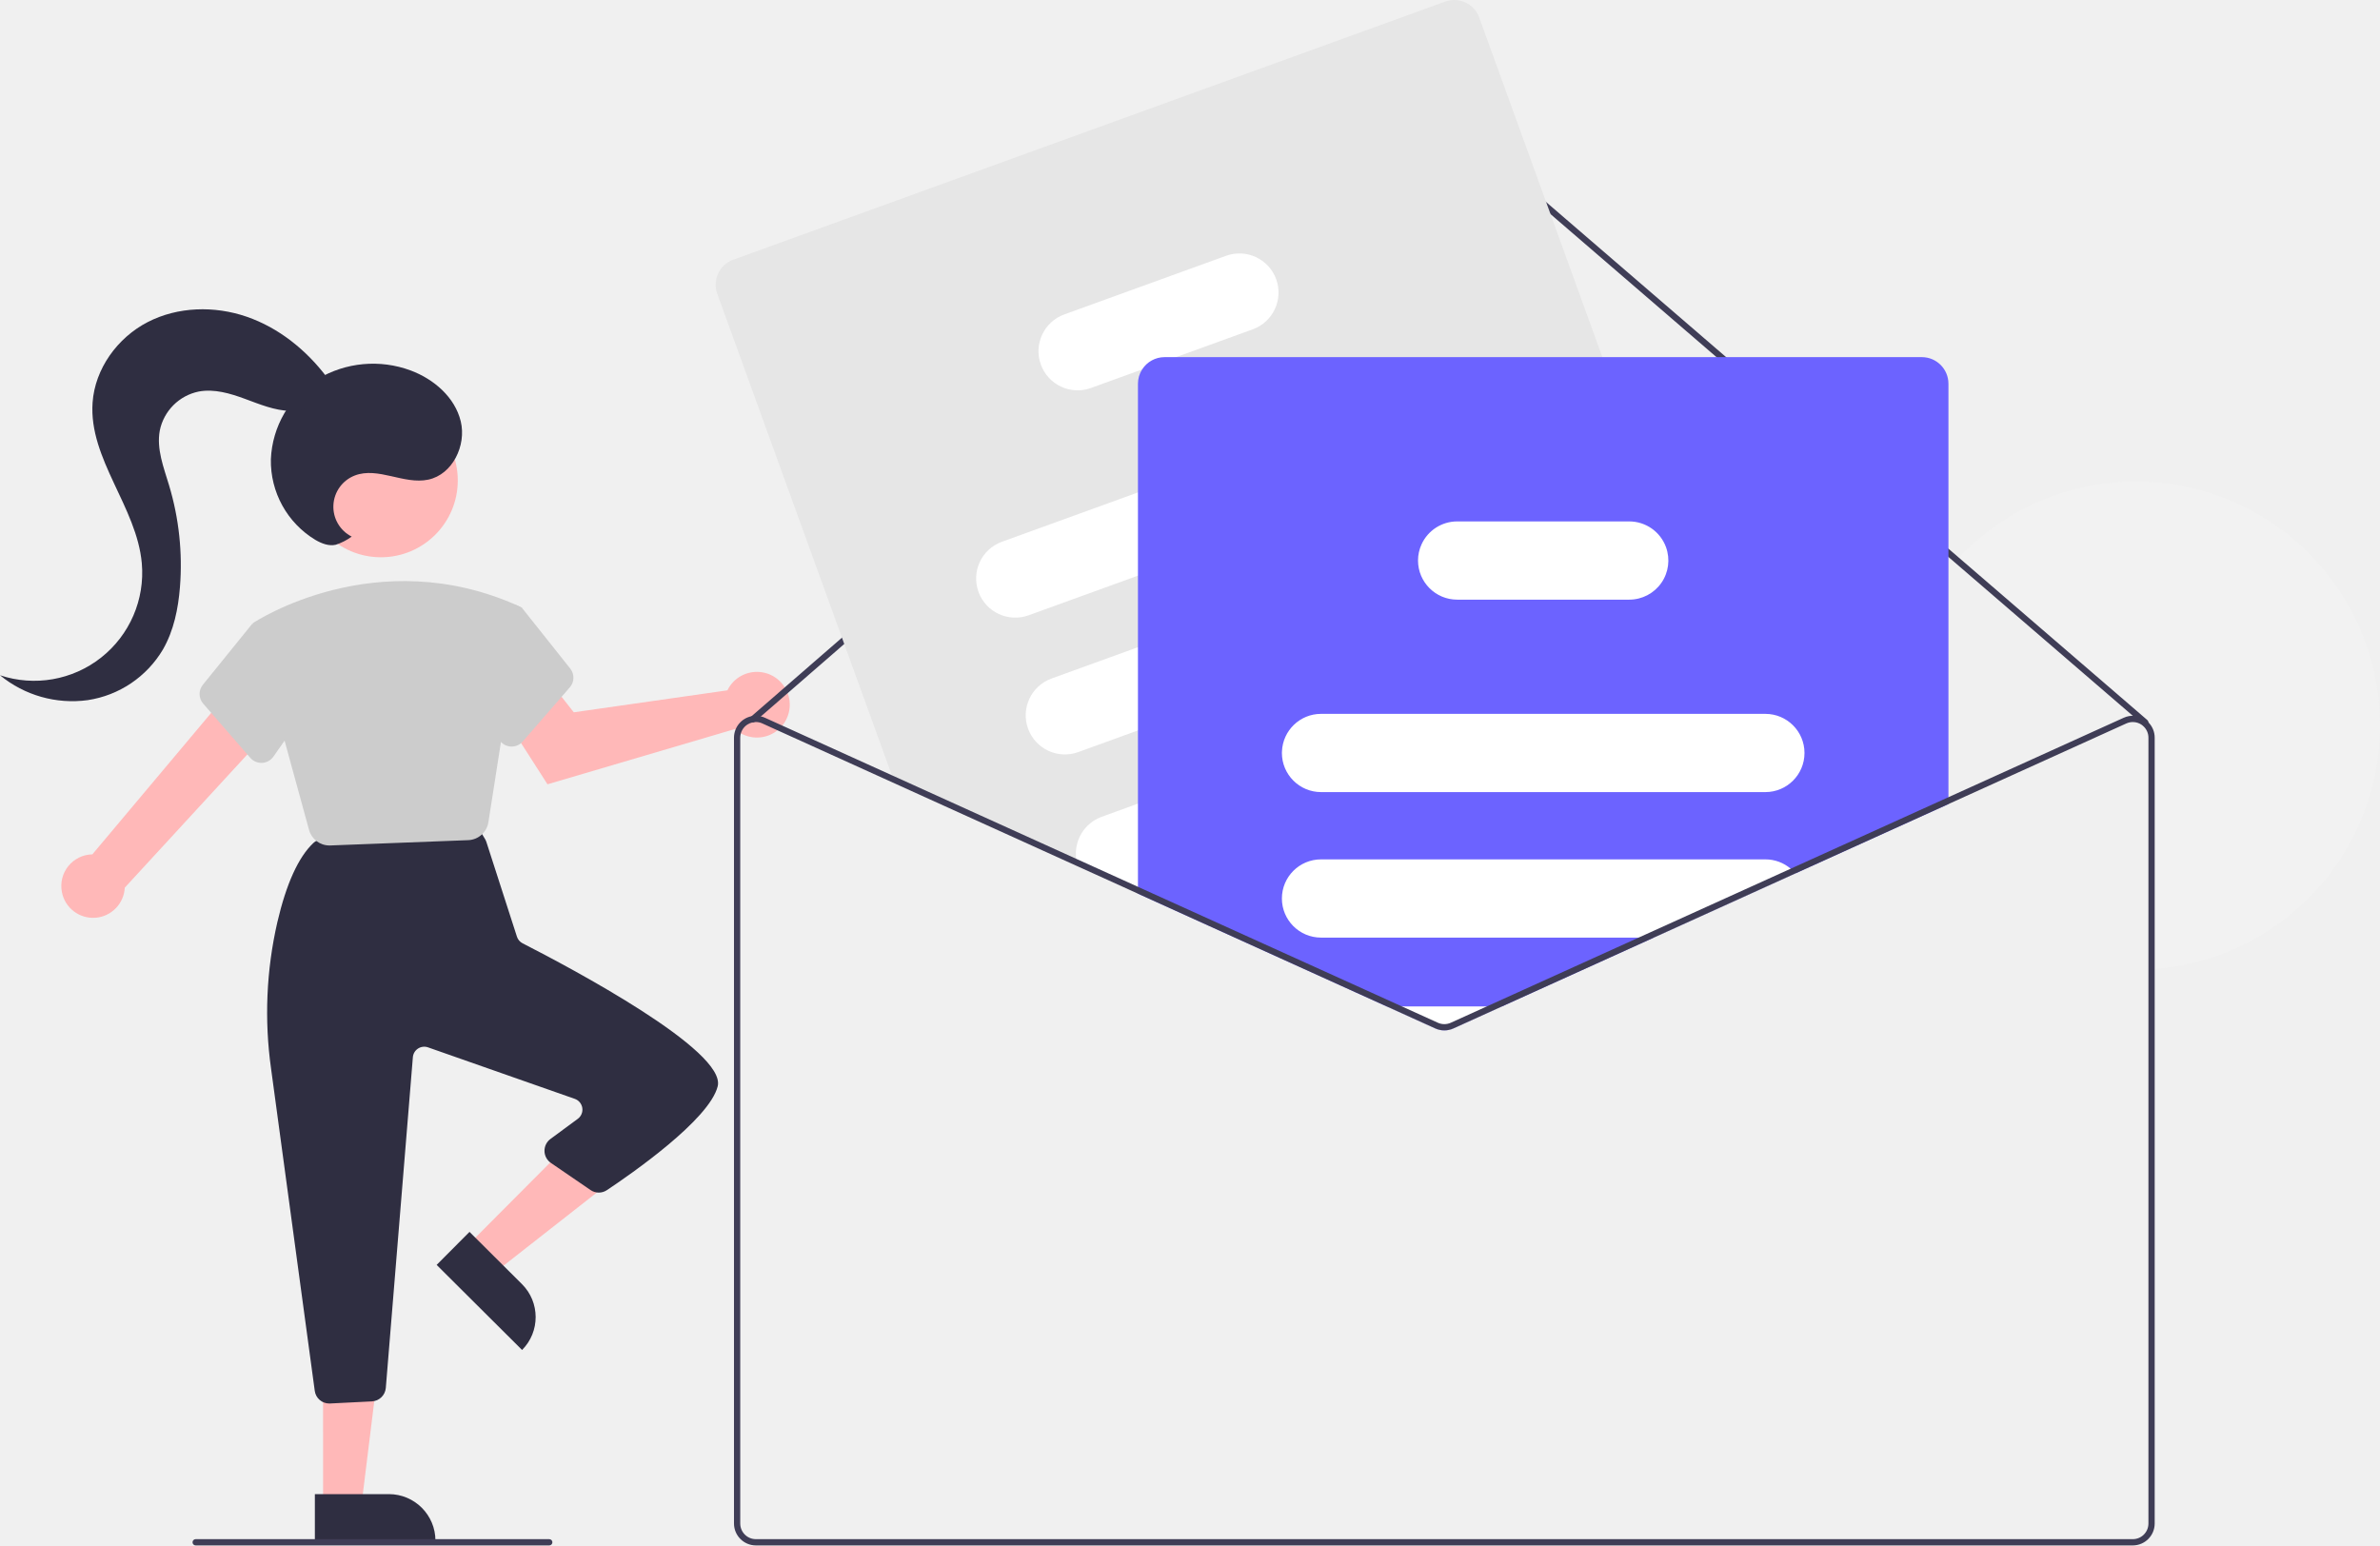
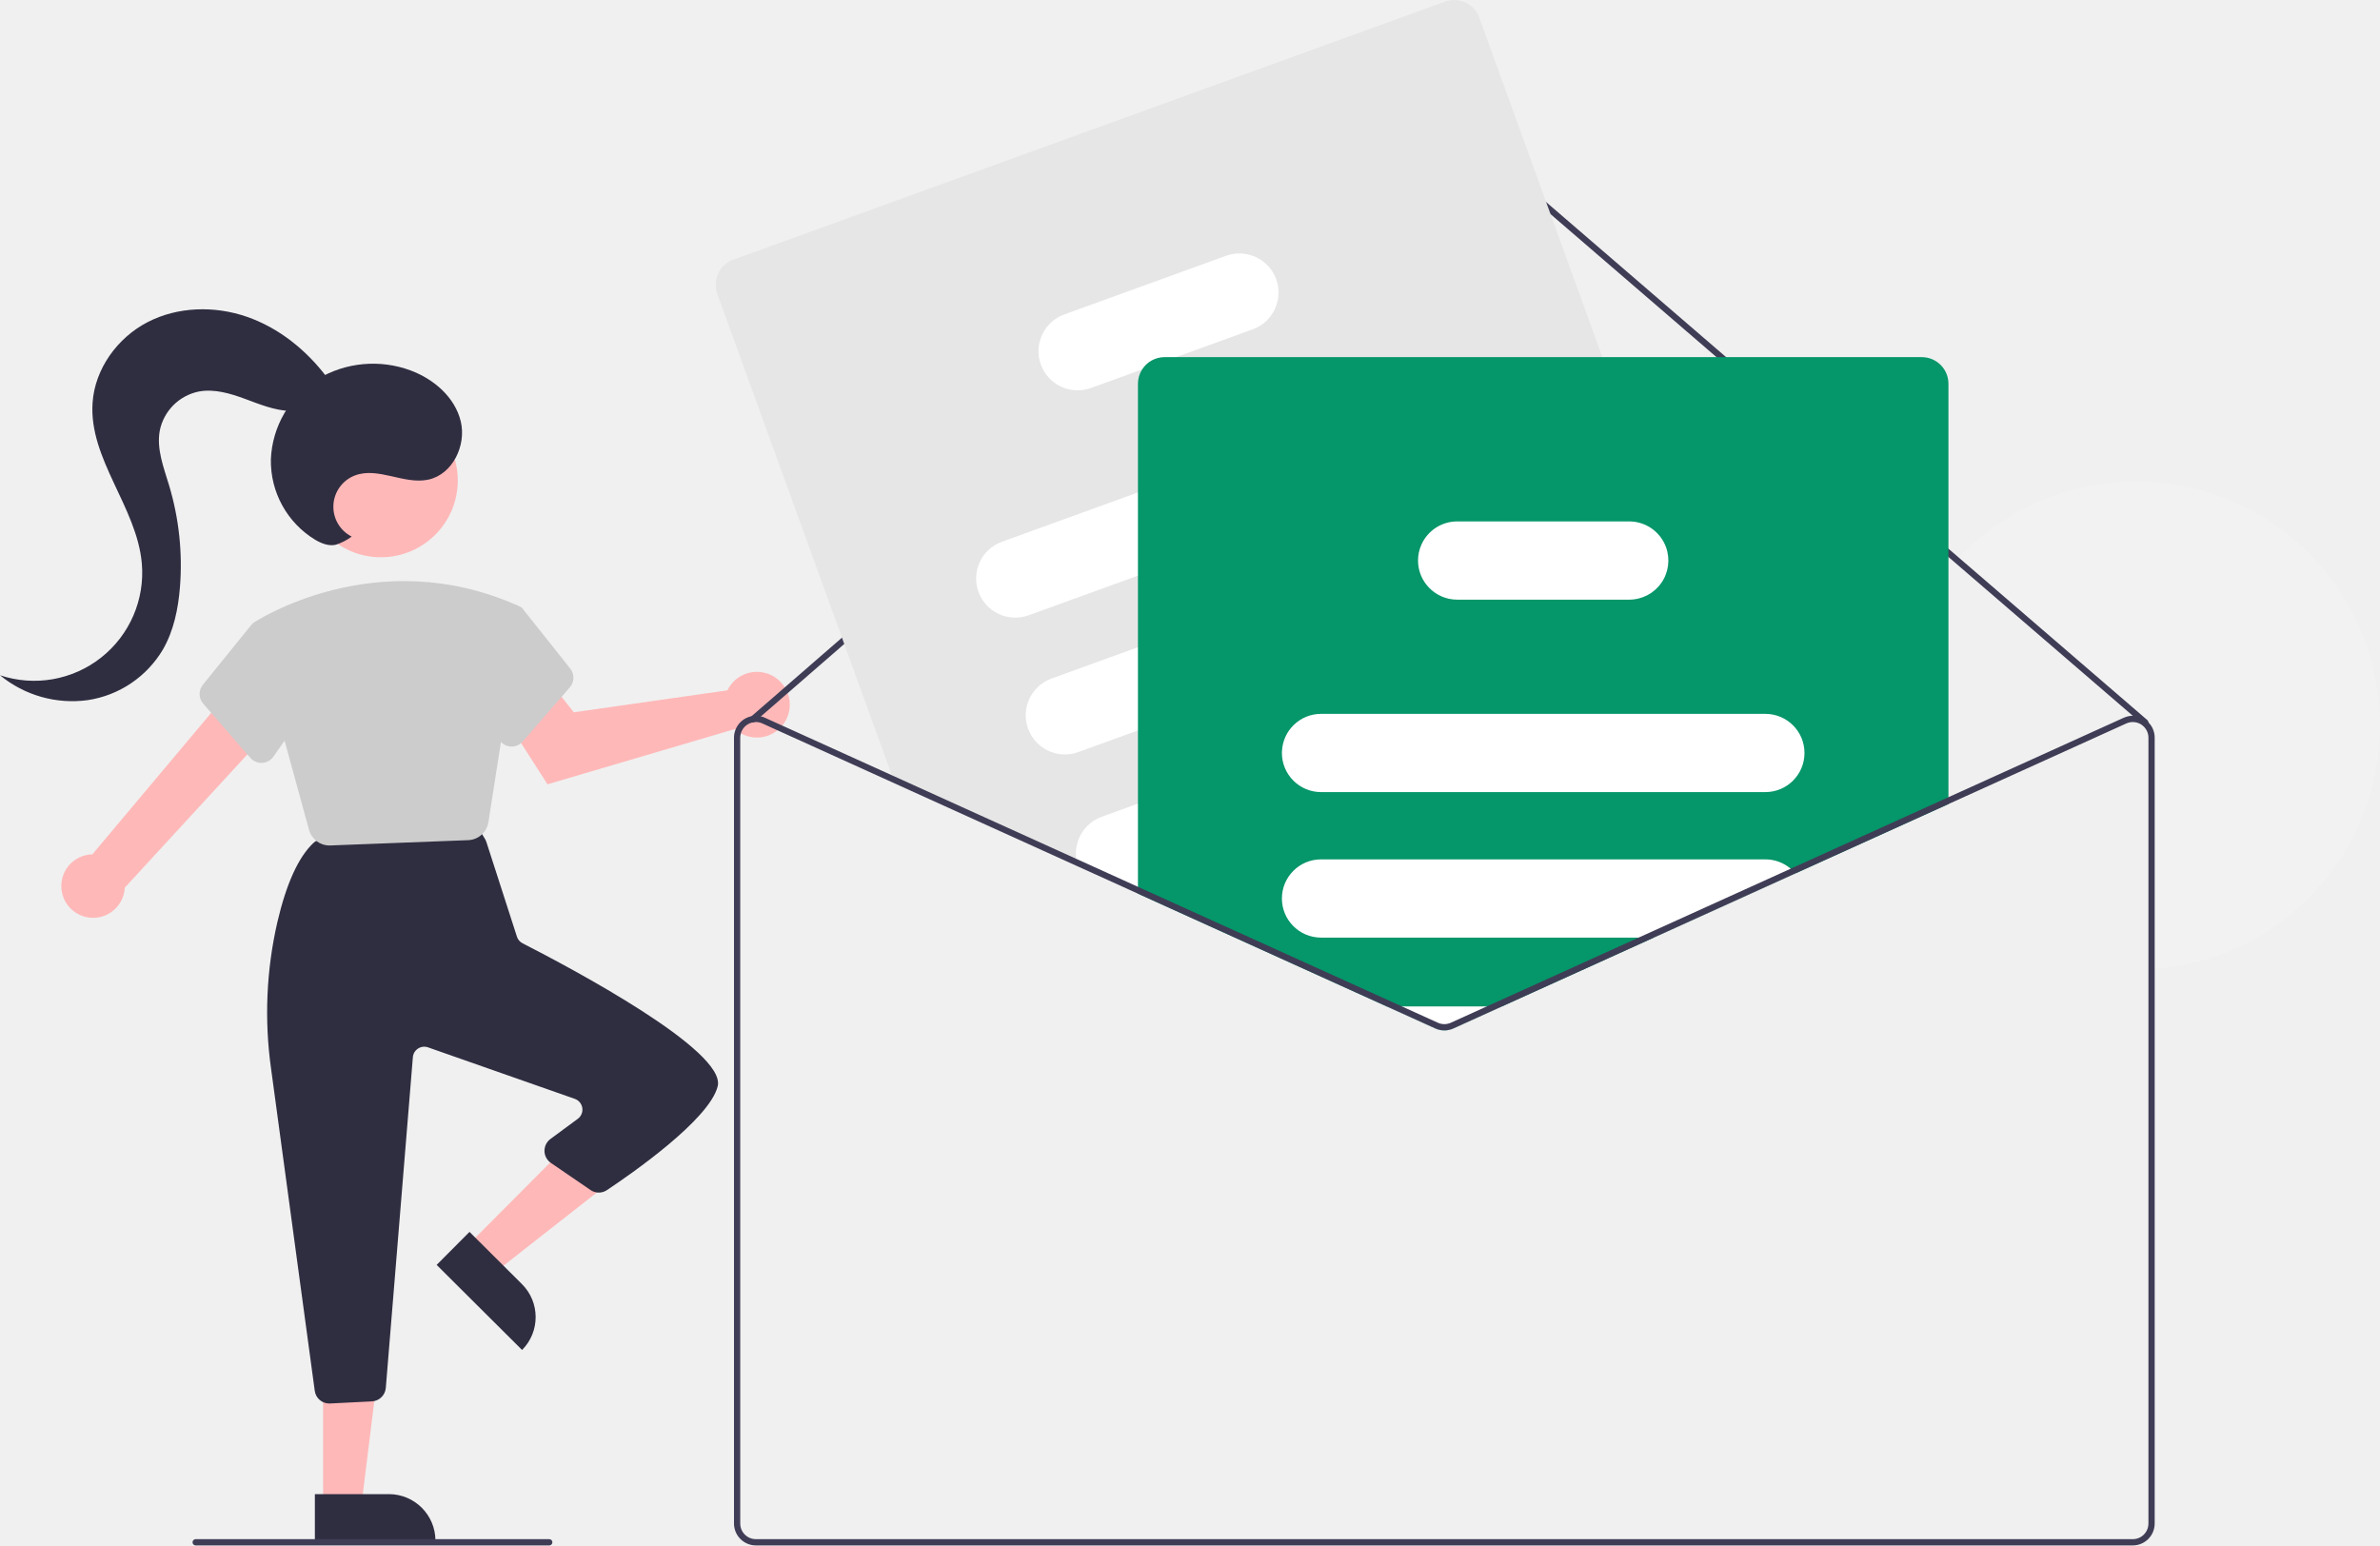
<svg xmlns="http://www.w3.org/2000/svg" id="b0e398ea-9313-46b3-a3ee-bf7f717038b1" data-name="Layer 1" width="760.554" height="493.87" viewBox="0 0 760.554 493.87">
  <path d="M980.277,434.935a77.996,77.996,0,0,1-72,77.77c-.66.05-1.33.1-2,.13v-74.03a4.959,4.959,0,0,0-1.84-3.86,1.247,1.247,0,0,0-.22-.18,1.861,1.861,0,0,0-.23-.16,5.001,5.001,0,0,0-4.77-.35l-.83-1.82a7.007,7.007,0,0,1,2.89-.63l-56.96-49.07c.44-.5.9-.99,1.36-1.48a78.007,78.007,0,0,1,134.6,53.68Z" transform="translate(-219.7232 -203.0649)" fill="#f2f2f2" />
  <path d="M239.501,488.121a10.087,10.087,0,0,1,9.73-12.023l44.962-53.523,11.225,14.352-45.823,49.812a10.142,10.142,0,0,1-20.095,1.382Z" transform="translate(-219.7232 -203.0649)" fill="#ffb8b8" />
  <path d="M453.01,422.243a10.527,10.527,0,0,0-.832,1.433l-49.094,7.018-7.455-9.465-15.754,9.384,14.809,23.089,59.875-17.65A10.496,10.496,0,1,0,453.01,422.243Z" transform="translate(-219.7232 -203.0649)" fill="#ffb8b8" />
  <polygon points="149.426 398.009 158.114 406.659 195.614 377.267 182.792 364.5 149.426 398.009" fill="#ffb8b8" />
  <path d="M358.894,608.163h38.531a0,0,0,0,1,0,0v14.887a0,0,0,0,1,0,0H373.781a14.887,14.887,0,0,1-14.887-14.887v0A0,0,0,0,1,358.894,608.163Z" transform="translate(-7.95298 1115.599) rotate(-135.1232)" fill="#2f2e41" />
  <polygon points="103.246 480.98 115.506 480.98 121.338 433.692 103.244 433.692 103.246 480.98" fill="#ffb8b8" />
  <path d="M320.342,680.541h38.531a0,0,0,0,1,0,0v14.887a0,0,0,0,1,0,0H335.229a14.887,14.887,0,0,1-14.887-14.887v0A0,0,0,0,1,320.342,680.541Z" transform="translate(459.523 1172.889) rotate(179.9974)" fill="#2f2e41" />
  <path d="M320.304,647.522l-13.964-102.987a128.95,128.95,0,0,1,2.001-46.716c2.866-12.312,6.737-20.84,11.507-25.347a4.718,4.718,0,0,1,2.743-1.253l46.106-4.803a4.706,4.706,0,0,1,4.51,2.254l1.516,2.526a4.698,4.698,0,0,1,.442.974l9.748,30.22a3.616,3.616,0,0,0,1.808,2.126c15.348,7.836,65.203,34.288,62.35,45.7-2.681,10.723-27.779,28.11-35.408,33.183a4.661,4.661,0,0,1-5.24-.04L395.761,574.695a4.693,4.693,0,0,1-.134-7.651l8.733-6.434a3.651,3.651,0,0,0-.957-6.384l-46.898-16.456a3.65,3.65,0,0,0-4.846,3.147l-8.647,105.688a4.705,4.705,0,0,1-4.443,4.304l-13.379.669c-.081.004-.162.006-.243.006A4.663,4.663,0,0,1,320.304,647.522Z" transform="translate(-219.7232 -203.0649)" fill="#2f2e41" />
  <circle cx="121.726" cy="153.524" r="24.561" fill="#ffb8b8" />
  <path d="M318.477,468.265l-18.079-65.965.31-.209c.388-.262,39.356-25.993,84.98-5.257l.827.475L375.802,465.776a6.786,6.786,0,0,1-6.444,5.777L325.275,473.248c-.089.003-.177.005-.266.005A6.751,6.751,0,0,1,318.477,468.265Z" transform="translate(-219.7232 -203.0649)" fill="#ccc" />
  <path d="M299.71,445.244l-15.057-17.315a4.686,4.686,0,0,1-.106-6.032l15.741-19.445,12.083,3.296,6.406,22.422-11.681,16.687a4.665,4.665,0,0,1-3.599,1.995c-.084.004-.168.006-.252.006A4.66,4.66,0,0,1,299.71,445.244Z" transform="translate(-219.7232 -203.0649)" fill="#ccc" />
  <path d="M382.975,441.637a4.665,4.665,0,0,1-3.599-1.995l-11.681-16.687,5.618-23.602,11.125-3.034,2.076.991,15.41,19.374a4.686,4.686,0,0,1-.106,6.032l-15.057,17.315a4.66,4.66,0,0,1-3.535,1.613C383.143,441.643,383.059,441.641,382.975,441.637Z" transform="translate(-219.7232 -203.0649)" fill="#ccc" />
  <path d="M906.277,433.905a.98.98,0,0,1-.24.68 1.0 1,0,0,1-1.41.11l-3.35-2.89-56.96-49.07L684.557,245.085a5.02,5.02,0,0,0-6.54.01l-215.14,186.91-1.94,1.68a.966.966,0,0,1-.25.16,1,1,0,0,1-.51.08,1.025,1.025,0,0,1-.65-.33.997.997,0,0,1,.09-1.41l.27-.24,216.82-188.36a7.047,7.047,0,0,1,9.16-.02l159.81,137.69,60.25,51.92A1.016,1.016,0,0,1,906.277,433.905Z" transform="translate(-219.7232 -203.0649)" fill="#3f3d56" />
  <path d="M784.807,463.435l-2.63-7.24-9.06-25-19.52-53.83-21.82-60.17-39.35-108.53a8.516,8.516,0,0,0-10.89-5.09l-227.51,82.49a8.512,8.512,0,0,0-5.09,10.89l55.79,153.86.95,2.63,58.56,26.54,16.46,7.46,2.67,1.21,69.69,31.59,2.7-.98,45.71-16.57,68.95-25,9.29-3.37A8.518,8.518,0,0,0,784.807,463.435Z" transform="translate(-219.7232 -203.0649)" fill="#e6e6e6" />
  <path d="M689.407,335.275a12.522,12.522,0,0,0-16.02-7.49l-90.02,32.65-43.47,15.76a12.498,12.498,0,1,0,8.52,23.5l34.95-12.67,98.55-35.73A12.522,12.522,0,0,0,689.407,335.275Z" transform="translate(-219.7232 -203.0649)" fill="#fff" />
  <path d="M705.257,378.995a12.522,12.522,0,0,0-16.02-7.49l-15.25,5.53-90.62,32.86-27.62,10.01a12.503,12.503,0,0,0,8.52,23.51l19.1-6.93,114.4-41.48c.26-.09.51-.2.76-.31A12.498,12.498,0,0,0,705.257,378.995Z" transform="translate(-219.7232 -203.0649)" fill="#fff" />
  <path d="M721.277,423.175a12.511,12.511,0,0,0-16.01-7.49l-42.77,15.51-33.11,12.01-46.02,16.68-11.6,4.21a12.527,12.527,0,0,0-8.13,13.42,12.365,12.365,0,0,0,.6,2.47l16.46,7.46,2.67-.97h.02l83.51-30.28,46.89-17a12.511,12.511,0,0,0,7.49-16.02Z" transform="translate(-219.7232 -203.0649)" fill="#fff" />
  <path d="M627.547,292.295a12.522,12.522,0,0,0-16.02-7.49l-51.7,18.74a12.503,12.503,0,0,0,8.52,23.51l16.36-5.93,10.83-3.93,24.521-8.89A12.511,12.511,0,0,0,627.547,292.295Z" transform="translate(-219.7232 -203.0649)" fill="#fff" />
-   <path d="M833.867,317.195h-242a8.502,8.502,0,0,0-7.16,3.93,8.414,8.414,0,0,0-1.34,4.57v162.96l69.69,31.59,9.82,4.45,15.51,7.03a7.02,7.02,0,0,0,5.78,0l15.51-7.03,48.54-22,45.24-20.51,48.91-22.16v-134.33A8.505,8.505,0,0,0,833.867,317.195Z" transform="translate(-219.7232 -203.0649)" fill="#6c63ff" />
+   <path d="M833.867,317.195h-242a8.502,8.502,0,0,0-7.16,3.93,8.414,8.414,0,0,0-1.34,4.57v162.96l69.69,31.59,9.82,4.45,15.51,7.03a7.02,7.02,0,0,0,5.78,0l15.51-7.03,48.54-22,45.24-20.51,48.91-22.16v-134.33A8.505,8.505,0,0,0,833.867,317.195Z" transform="translate(-219.7232 -203.0649)" fill="#059669" />
  <path d="M783.867,431.195h-142a12.497,12.497,0,0,0-12.48,12.01,4.011,4.011,0,0,0-.02.49,12.518,12.518,0,0,0,12.5,12.5h142a12.5,12.5,0,0,0,0-25Z" transform="translate(-219.7232 -203.0649)" fill="#fff" />
  <path d="M791.957,480.675a12.411,12.411,0,0,0-8.09-2.98h-142a12.5,12.5,0,0,0,0,25H748.217l45.24-20.51A12.583,12.583,0,0,0,791.957,480.675Z" transform="translate(-219.7232 -203.0649)" fill="#fff" />
  <path d="M662.877,524.695l15.51,7.03a7.02,7.02,0,0,0,5.78,0l15.51-7.03Z" transform="translate(-219.7232 -203.0649)" fill="#fff" />
  <path d="M752.107,377.905a12.506,12.506,0,0,0-11.74-8.21h-55a12.509,12.509,0,0,0-11.38,7.34,12.358,12.358,0,0,0-1.12,5.16,12.518,12.518,0,0,0,12.5,12.5h55a12.499,12.499,0,0,0,11.74-16.79Z" transform="translate(-219.7232 -203.0649)" fill="#fff" />
  <path d="M743.367,502.695l-48.54,22-11.49,5.21a5.016,5.016,0,0,1-4.12,0l-11.49-5.21h-4.85l15.51,7.03a7.02,7.02,0,0,0,5.78,0l15.51-7.03,48.54-22Zm0,0-48.54,22-11.49,5.21a5.016,5.016,0,0,1-4.12,0l-11.49-5.21h-4.85l15.51,7.03a7.02,7.02,0,0,0,5.78,0l15.51-7.03,48.54-22Zm0,0-48.54,22-11.49,5.21a5.016,5.016,0,0,1-4.12,0l-11.49-5.21h-4.85l15.51,7.03a7.02,7.02,0,0,0,5.78,0l15.51-7.03,48.54-22Zm162.91-68.79a7.638,7.638,0,0,0-1.21-.98,6.961,6.961,0,0,0-6.68-.49l-106.43,48.24-48.59,22.02-48.54,22-11.49,5.21a5.016,5.016,0,0,1-4.12,0l-11.49-5.21-11.97-5.43-72.37-32.79-.02-.01-19.73-8.95-58.91-26.7-40.56-18.38a6.107,6.107,0,0,0-1.29-.43,6.709,6.709,0,0,0-2.99-.06,7.017,7.017,0,0,0-5.61,6.86v251.13a7.008,7.008,0,0,0,7,7h440a7.008,7.008,0,0,0,7-7v-251.13A6.972,6.972,0,0,0,906.277,433.905Zm0,256.03a5.002,5.002,0,0,1-5,5h-440a5.002,5.002,0,0,1-5-5v-251.13a5.001,5.001,0,0,1,2.29-4.2,5.168,5.168,0,0,1,1.61-.68,4.511,4.511,0,0,1,.51-.08,3.898,3.898,0,0,1,.59-.04,4.97,4.97,0,0,1,2.06.45l42.34,19.19,58.56,26.54,16.46,7.46,2.67,1.21,69.69,31.59,9.82,4.45,15.51,7.03a7.02,7.02,0,0,0,5.78,0l15.51-7.03,48.54-22,45.24-20.51,105.76-47.93a5.001,5.001,0,0,1,4.77.35,1.861,1.861,0,0,1,.23.16,1.247,1.247,0,0,1,.22.18,4.959,4.959,0,0,1,1.84,3.86Zm-162.91-187.24-48.54,22-11.49,5.21a5.016,5.016,0,0,1-4.12,0l-11.49-5.21h-4.85l15.51,7.03a7.02,7.02,0,0,0,5.78,0l15.51-7.03,48.54-22Zm0,0-48.54,22-11.49,5.21a5.016,5.016,0,0,1-4.12,0l-11.49-5.21h-4.85l15.51,7.03a7.02,7.02,0,0,0,5.78,0l15.51-7.03,48.54-22Zm-162.67-15.25,2.67,1.21v-2.18Zm162.67,15.25-48.54,22-11.49,5.21a5.016,5.016,0,0,1-4.12,0l-11.49-5.21h-4.85l15.51,7.03a7.02,7.02,0,0,0,5.78,0l15.51-7.03,48.54-22Z" transform="translate(-219.7232 -203.0649)" fill="#3f3d56" />
  <path d="M395.249,696.935h-113a1,1,0,0,1,0-2h113a1,1,0,1,1,0,2Z" transform="translate(-219.7232 -203.0649)" fill="#3f3d56" />
  <path d="M332.111,374.55a10.702,10.702,0,0,1,.99-19.527c7.412-2.86,15.72,2.977,23.489,1.317,7.743-1.654,12.223-10.911,10.374-18.611s-8.575-13.499-15.993-16.268a34.48,34.48,0,0,0-29.741,2.726,31.751,31.751,0,0,0-14.945,25.634,29.437,29.437,0,0,0,14.244,25.791c1.975,1.138,4.273,2.052,6.494,1.54A18.1,18.1,0,0,0,332.111,374.55Z" transform="translate(-219.7232 -203.0649)" fill="#2f2e41" />
  <path d="M324.152,323.589c-6.535-8.668-15.358-15.79-25.624-19.32s-21.997-3.247-31.639,1.742-16.832,14.899-17.582,25.729c-1.249,18.025,14.152,33.346,15.733,51.345a34.526,34.526,0,0,1-45.317,35.773,36.35,36.35,0,0,0,28.017,7.951,33.786,33.786,0,0,0,24.047-16.181c3.466-6.023,4.89-13.018,5.442-19.945a88.618,88.618,0,0,0-3.468-32.493c-1.728-5.741-4.07-11.649-2.975-17.544a15.966,15.966,0,0,1,12.435-12.454c4.953-.928,10.018.584,14.747,2.323s9.498,3.753,14.536,3.868,10.526-2.191,12.473-6.839Z" transform="translate(-219.7232 -203.0649)" fill="#2f2e41" />
</svg>
